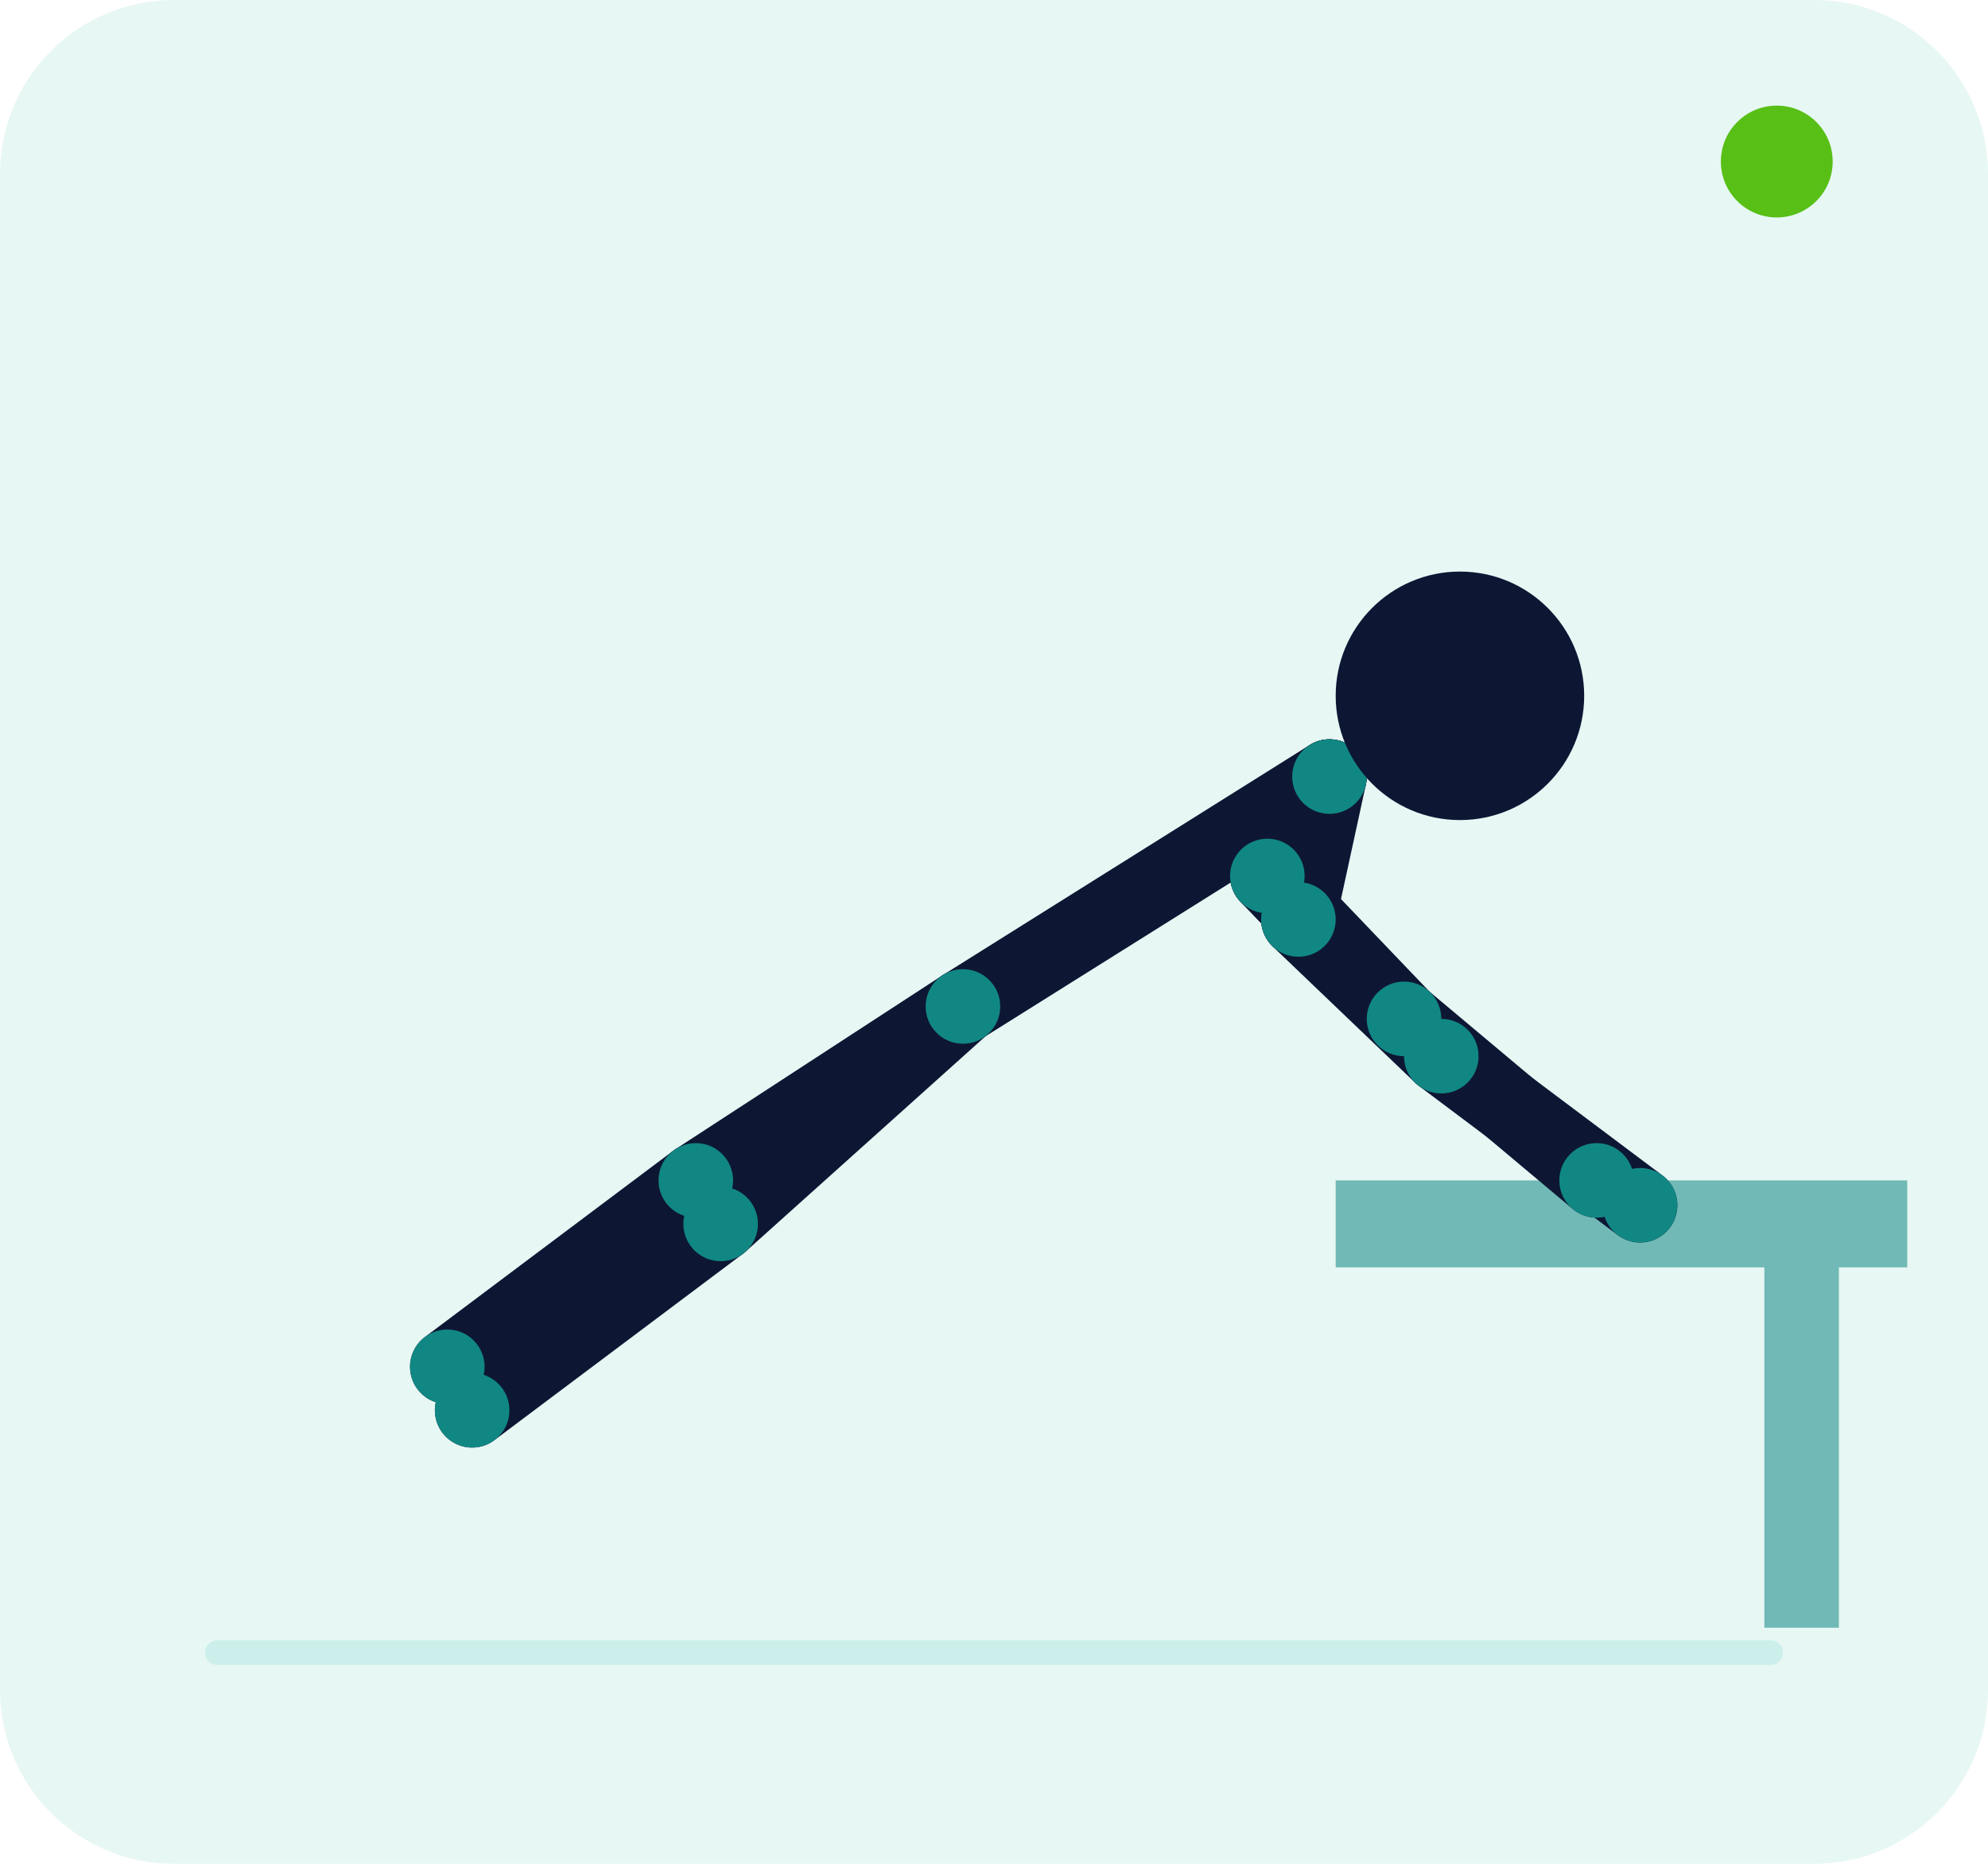
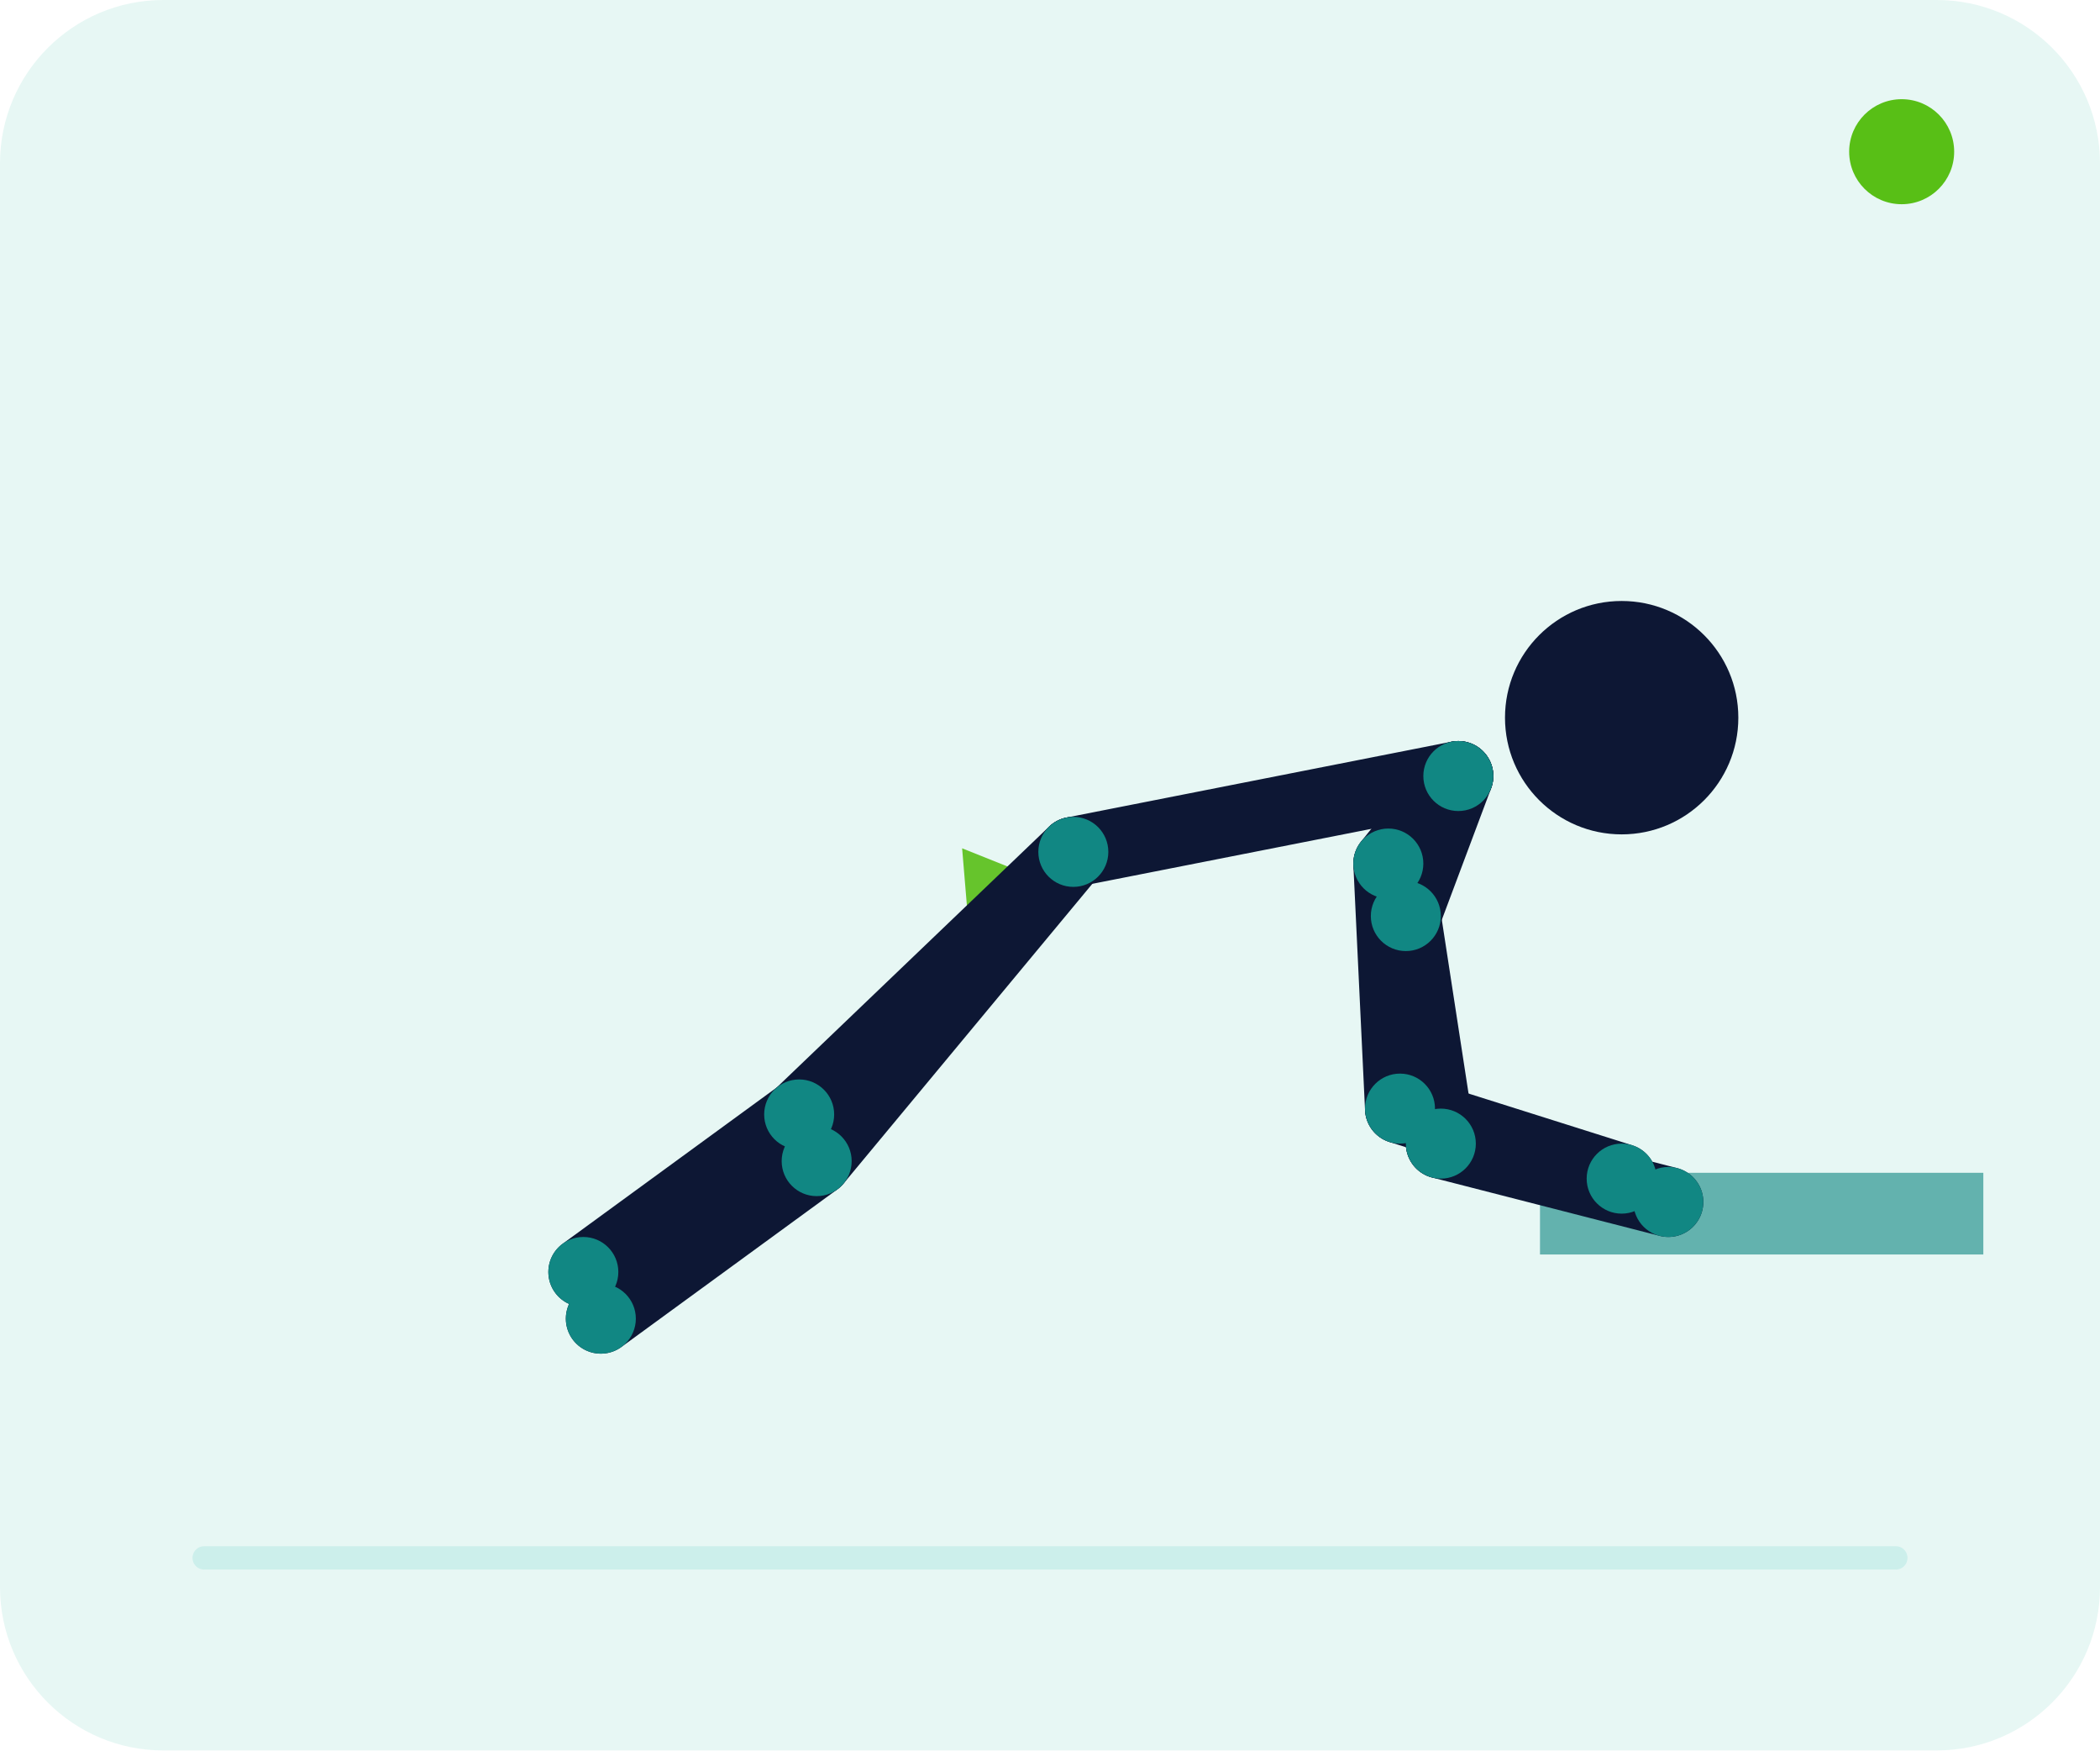
- <svg xmlns="http://www.w3.org/2000/svg" viewBox="0 0 320 300" role="img" aria-labelledby="title desc">
-   <rect width="320" height="300" rx="28" fill="#e7f7f4" />
-   <path d="M35 266h250" stroke="#ccefeb" stroke-width="4" stroke-linecap="round" />
-   <path d="M215 190h92v14h-92zM284 202h12v60h-12z" fill="#118783" opacity=".55" />
+ <svg xmlns="http://www.w3.org/2000/svg" viewBox="0 0 360 300" role="img" aria-labelledby="title desc">
+   <defs>
+     <marker id="arrow" markerWidth="7" markerHeight="7" refX="6" refY="3.5" orient="auto">
+       <path d="M0 0L7 3.5L0 7z" fill="#58bf16" />
+     </marker>
+   </defs>
+   <rect width="360" height="300" rx="28" fill="#e7f7f4" />
+   <path d="M35 267h290" stroke="#ccefeb" stroke-width="4" stroke-linecap="round" />
+   <path d="M184 146 Q176 146 168 166" fill="none" stroke="#58bf16" stroke-width="3" stroke-dasharray="5 5" marker-end="url(#arrow)" opacity=".9" />
+   <path d="M264 201h76v14h-76zM314 215v50" fill="#118783" opacity=".62" />
  <g>
-     <line x1="214" y1="125" x2="204" y2="141" stroke="#0d1734" stroke-width="12" stroke-linecap="round">
-       <animate attributeName="x1" values="214;214;214" dur="2.4s" repeatCount="indefinite" keyTimes="0;.5;1" calcMode="spline" keySplines=".4 0 .2 1;.4 0 .2 1" />
-       <animate attributeName="y1" values="125;125;125" dur="2.4s" repeatCount="indefinite" keyTimes="0;.5;1" calcMode="spline" keySplines=".4 0 .2 1;.4 0 .2 1" />
-       <animate attributeName="x2" values="204;204;204" dur="2.4s" repeatCount="indefinite" keyTimes="0;.5;1" calcMode="spline" keySplines=".4 0 .2 1;.4 0 .2 1" />
-       <animate attributeName="y2" values="141;141;141" dur="2.4s" repeatCount="indefinite" keyTimes="0;.5;1" calcMode="spline" keySplines=".4 0 .2 1;.4 0 .2 1" />
+     <line x1="250" y1="133" x2="238" y2="148" stroke="#0d1734" stroke-width="12" stroke-linecap="round">
+       <animate attributeName="x1" values="250;250;250" dur="2.8s" repeatCount="indefinite" keyTimes="0;.5;1" calcMode="spline" keySplines=".4 0 .2 1;.4 0 .2 1" />
+       <animate attributeName="y1" values="133;133;133" dur="2.8s" repeatCount="indefinite" keyTimes="0;.5;1" calcMode="spline" keySplines=".4 0 .2 1;.4 0 .2 1" />
+       <animate attributeName="x2" values="238;238;238" dur="2.8s" repeatCount="indefinite" keyTimes="0;.5;1" calcMode="spline" keySplines=".4 0 .2 1;.4 0 .2 1" />
+       <animate attributeName="y2" values="148;148;148" dur="2.8s" repeatCount="indefinite" keyTimes="0;.5;1" calcMode="spline" keySplines=".4 0 .2 1;.4 0 .2 1" />
    </line>
-     <line x1="214" y1="125" x2="209" y2="148" stroke="#0d1734" stroke-width="12" stroke-linecap="round">
-       <animate attributeName="x1" values="214;214;214" dur="2.4s" repeatCount="indefinite" keyTimes="0;.5;1" calcMode="spline" keySplines=".4 0 .2 1;.4 0 .2 1" />
-       <animate attributeName="y1" values="125;125;125" dur="2.4s" repeatCount="indefinite" keyTimes="0;.5;1" calcMode="spline" keySplines=".4 0 .2 1;.4 0 .2 1" />
-       <animate attributeName="x2" values="209;209;209" dur="2.4s" repeatCount="indefinite" keyTimes="0;.5;1" calcMode="spline" keySplines=".4 0 .2 1;.4 0 .2 1" />
-       <animate attributeName="y2" values="148;148;148" dur="2.4s" repeatCount="indefinite" keyTimes="0;.5;1" calcMode="spline" keySplines=".4 0 .2 1;.4 0 .2 1" />
+     <line x1="250" y1="133" x2="241" y2="157" stroke="#0d1734" stroke-width="12" stroke-linecap="round">
+       <animate attributeName="x1" values="250;250;250" dur="2.8s" repeatCount="indefinite" keyTimes="0;.5;1" calcMode="spline" keySplines=".4 0 .2 1;.4 0 .2 1" />
+       <animate attributeName="y1" values="133;133;133" dur="2.8s" repeatCount="indefinite" keyTimes="0;.5;1" calcMode="spline" keySplines=".4 0 .2 1;.4 0 .2 1" />
+       <animate attributeName="x2" values="241;241;241" dur="2.8s" repeatCount="indefinite" keyTimes="0;.5;1" calcMode="spline" keySplines=".4 0 .2 1;.4 0 .2 1" />
+       <animate attributeName="y2" values="157;157;157" dur="2.8s" repeatCount="indefinite" keyTimes="0;.5;1" calcMode="spline" keySplines=".4 0 .2 1;.4 0 .2 1" />
    </line>
-     <line x1="214" y1="125" x2="155" y2="162" stroke="#0d1734" stroke-width="12" stroke-linecap="round">
-       <animate attributeName="x1" values="214;214;214" dur="2.4s" repeatCount="indefinite" keyTimes="0;.5;1" calcMode="spline" keySplines=".4 0 .2 1;.4 0 .2 1" />
-       <animate attributeName="y1" values="125;125;125" dur="2.4s" repeatCount="indefinite" keyTimes="0;.5;1" calcMode="spline" keySplines=".4 0 .2 1;.4 0 .2 1" />
-       <animate attributeName="x2" values="155;155;155" dur="2.4s" repeatCount="indefinite" keyTimes="0;.5;1" calcMode="spline" keySplines=".4 0 .2 1;.4 0 .2 1" />
-       <animate attributeName="y2" values="162;162;162" dur="2.4s" repeatCount="indefinite" keyTimes="0;.5;1" calcMode="spline" keySplines=".4 0 .2 1;.4 0 .2 1" />
+     <line x1="250" y1="133" x2="184" y2="146" stroke="#0d1734" stroke-width="12" stroke-linecap="round">
+       <animate attributeName="x1" values="250;250;250" dur="2.8s" repeatCount="indefinite" keyTimes="0;.5;1" calcMode="spline" keySplines=".4 0 .2 1;.4 0 .2 1" />
+       <animate attributeName="y1" values="133;133;133" dur="2.8s" repeatCount="indefinite" keyTimes="0;.5;1" calcMode="spline" keySplines=".4 0 .2 1;.4 0 .2 1" />
+       <animate attributeName="x2" values="184;168;184" dur="2.8s" repeatCount="indefinite" keyTimes="0;.5;1" calcMode="spline" keySplines=".4 0 .2 1;.4 0 .2 1" />
+       <animate attributeName="y2" values="146;166;146" dur="2.8s" repeatCount="indefinite" keyTimes="0;.5;1" calcMode="spline" keySplines=".4 0 .2 1;.4 0 .2 1" />
    </line>
-     <line x1="204" y1="141" x2="226" y2="164" stroke="#0d1734" stroke-width="12" stroke-linecap="round">
-       <animate attributeName="x1" values="204;204;204" dur="2.4s" repeatCount="indefinite" keyTimes="0;.5;1" calcMode="spline" keySplines=".4 0 .2 1;.4 0 .2 1" />
-       <animate attributeName="y1" values="141;141;141" dur="2.4s" repeatCount="indefinite" keyTimes="0;.5;1" calcMode="spline" keySplines=".4 0 .2 1;.4 0 .2 1" />
-       <animate attributeName="x2" values="226;226;226" dur="2.4s" repeatCount="indefinite" keyTimes="0;.5;1" calcMode="spline" keySplines=".4 0 .2 1;.4 0 .2 1" />
-       <animate attributeName="y2" values="164;164;164" dur="2.4s" repeatCount="indefinite" keyTimes="0;.5;1" calcMode="spline" keySplines=".4 0 .2 1;.4 0 .2 1" />
+     <line x1="238" y1="148" x2="240" y2="190" stroke="#0d1734" stroke-width="12" stroke-linecap="round">
+       <animate attributeName="x1" values="238;238;238" dur="2.8s" repeatCount="indefinite" keyTimes="0;.5;1" calcMode="spline" keySplines=".4 0 .2 1;.4 0 .2 1" />
+       <animate attributeName="y1" values="148;148;148" dur="2.8s" repeatCount="indefinite" keyTimes="0;.5;1" calcMode="spline" keySplines=".4 0 .2 1;.4 0 .2 1" />
+       <animate attributeName="x2" values="240;240;240" dur="2.8s" repeatCount="indefinite" keyTimes="0;.5;1" calcMode="spline" keySplines=".4 0 .2 1;.4 0 .2 1" />
+       <animate attributeName="y2" values="190;190;190" dur="2.8s" repeatCount="indefinite" keyTimes="0;.5;1" calcMode="spline" keySplines=".4 0 .2 1;.4 0 .2 1" />
    </line>
-     <line x1="226" y1="164" x2="257" y2="190" stroke="#0d1734" stroke-width="12" stroke-linecap="round">
-       <animate attributeName="x1" values="226;226;226" dur="2.4s" repeatCount="indefinite" keyTimes="0;.5;1" calcMode="spline" keySplines=".4 0 .2 1;.4 0 .2 1" />
-       <animate attributeName="y1" values="164;164;164" dur="2.4s" repeatCount="indefinite" keyTimes="0;.5;1" calcMode="spline" keySplines=".4 0 .2 1;.4 0 .2 1" />
-       <animate attributeName="x2" values="257;257;257" dur="2.4s" repeatCount="indefinite" keyTimes="0;.5;1" calcMode="spline" keySplines=".4 0 .2 1;.4 0 .2 1" />
-       <animate attributeName="y2" values="190;190;190" dur="2.4s" repeatCount="indefinite" keyTimes="0;.5;1" calcMode="spline" keySplines=".4 0 .2 1;.4 0 .2 1" />
+     <line x1="240" y1="190" x2="278" y2="202" stroke="#0d1734" stroke-width="12" stroke-linecap="round">
+       <animate attributeName="x1" values="240;240;240" dur="2.8s" repeatCount="indefinite" keyTimes="0;.5;1" calcMode="spline" keySplines=".4 0 .2 1;.4 0 .2 1" />
+       <animate attributeName="y1" values="190;190;190" dur="2.8s" repeatCount="indefinite" keyTimes="0;.5;1" calcMode="spline" keySplines=".4 0 .2 1;.4 0 .2 1" />
+       <animate attributeName="x2" values="278;278;278" dur="2.8s" repeatCount="indefinite" keyTimes="0;.5;1" calcMode="spline" keySplines=".4 0 .2 1;.4 0 .2 1" />
+       <animate attributeName="y2" values="202;202;202" dur="2.8s" repeatCount="indefinite" keyTimes="0;.5;1" calcMode="spline" keySplines=".4 0 .2 1;.4 0 .2 1" />
    </line>
-     <line x1="209" y1="148" x2="232" y2="170" stroke="#0d1734" stroke-width="12" stroke-linecap="round">
-       <animate attributeName="x1" values="209;209;209" dur="2.4s" repeatCount="indefinite" keyTimes="0;.5;1" calcMode="spline" keySplines=".4 0 .2 1;.4 0 .2 1" />
-       <animate attributeName="y1" values="148;148;148" dur="2.4s" repeatCount="indefinite" keyTimes="0;.5;1" calcMode="spline" keySplines=".4 0 .2 1;.4 0 .2 1" />
-       <animate attributeName="x2" values="232;232;232" dur="2.4s" repeatCount="indefinite" keyTimes="0;.5;1" calcMode="spline" keySplines=".4 0 .2 1;.4 0 .2 1" />
-       <animate attributeName="y2" values="170;170;170" dur="2.4s" repeatCount="indefinite" keyTimes="0;.5;1" calcMode="spline" keySplines=".4 0 .2 1;.4 0 .2 1" />
+     <line x1="241" y1="157" x2="247" y2="196" stroke="#0d1734" stroke-width="12" stroke-linecap="round">
+       <animate attributeName="x1" values="241;241;241" dur="2.8s" repeatCount="indefinite" keyTimes="0;.5;1" calcMode="spline" keySplines=".4 0 .2 1;.4 0 .2 1" />
+       <animate attributeName="y1" values="157;157;157" dur="2.8s" repeatCount="indefinite" keyTimes="0;.5;1" calcMode="spline" keySplines=".4 0 .2 1;.4 0 .2 1" />
+       <animate attributeName="x2" values="247;247;247" dur="2.8s" repeatCount="indefinite" keyTimes="0;.5;1" calcMode="spline" keySplines=".4 0 .2 1;.4 0 .2 1" />
+       <animate attributeName="y2" values="196;196;196" dur="2.8s" repeatCount="indefinite" keyTimes="0;.5;1" calcMode="spline" keySplines=".4 0 .2 1;.4 0 .2 1" />
    </line>
-     <line x1="232" y1="170" x2="264" y2="194" stroke="#0d1734" stroke-width="12" stroke-linecap="round">
-       <animate attributeName="x1" values="232;232;232" dur="2.4s" repeatCount="indefinite" keyTimes="0;.5;1" calcMode="spline" keySplines=".4 0 .2 1;.4 0 .2 1" />
-       <animate attributeName="y1" values="170;170;170" dur="2.4s" repeatCount="indefinite" keyTimes="0;.5;1" calcMode="spline" keySplines=".4 0 .2 1;.4 0 .2 1" />
-       <animate attributeName="x2" values="264;264;264" dur="2.4s" repeatCount="indefinite" keyTimes="0;.5;1" calcMode="spline" keySplines=".4 0 .2 1;.4 0 .2 1" />
-       <animate attributeName="y2" values="194;194;194" dur="2.4s" repeatCount="indefinite" keyTimes="0;.5;1" calcMode="spline" keySplines=".4 0 .2 1;.4 0 .2 1" />
+     <line x1="247" y1="196" x2="286" y2="206" stroke="#0d1734" stroke-width="12" stroke-linecap="round">
+       <animate attributeName="x1" values="247;247;247" dur="2.8s" repeatCount="indefinite" keyTimes="0;.5;1" calcMode="spline" keySplines=".4 0 .2 1;.4 0 .2 1" />
+       <animate attributeName="y1" values="196;196;196" dur="2.8s" repeatCount="indefinite" keyTimes="0;.5;1" calcMode="spline" keySplines=".4 0 .2 1;.4 0 .2 1" />
+       <animate attributeName="x2" values="286;286;286" dur="2.8s" repeatCount="indefinite" keyTimes="0;.5;1" calcMode="spline" keySplines=".4 0 .2 1;.4 0 .2 1" />
+       <animate attributeName="y2" values="206;206;206" dur="2.8s" repeatCount="indefinite" keyTimes="0;.5;1" calcMode="spline" keySplines=".4 0 .2 1;.4 0 .2 1" />
    </line>
-     <line x1="155" y1="162" x2="112" y2="190" stroke="#0d1734" stroke-width="12" stroke-linecap="round">
-       <animate attributeName="x1" values="155;155;155" dur="2.4s" repeatCount="indefinite" keyTimes="0;.5;1" calcMode="spline" keySplines=".4 0 .2 1;.4 0 .2 1" />
-       <animate attributeName="y1" values="162;162;162" dur="2.4s" repeatCount="indefinite" keyTimes="0;.5;1" calcMode="spline" keySplines=".4 0 .2 1;.4 0 .2 1" />
-       <animate attributeName="x2" values="112;112;112" dur="2.4s" repeatCount="indefinite" keyTimes="0;.5;1" calcMode="spline" keySplines=".4 0 .2 1;.4 0 .2 1" />
-       <animate attributeName="y2" values="190;190;190" dur="2.4s" repeatCount="indefinite" keyTimes="0;.5;1" calcMode="spline" keySplines=".4 0 .2 1;.4 0 .2 1" />
+     <line x1="184" y1="146" x2="137" y2="191" stroke="#0d1734" stroke-width="12" stroke-linecap="round">
+       <animate attributeName="x1" values="184;168;184" dur="2.8s" repeatCount="indefinite" keyTimes="0;.5;1" calcMode="spline" keySplines=".4 0 .2 1;.4 0 .2 1" />
+       <animate attributeName="y1" values="146;166;146" dur="2.8s" repeatCount="indefinite" keyTimes="0;.5;1" calcMode="spline" keySplines=".4 0 .2 1;.4 0 .2 1" />
+       <animate attributeName="x2" values="137;119;137" dur="2.8s" repeatCount="indefinite" keyTimes="0;.5;1" calcMode="spline" keySplines=".4 0 .2 1;.4 0 .2 1" />
+       <animate attributeName="y2" values="191;187;191" dur="2.8s" repeatCount="indefinite" keyTimes="0;.5;1" calcMode="spline" keySplines=".4 0 .2 1;.4 0 .2 1" />
    </line>
-     <line x1="112" y1="190" x2="72" y2="220" stroke="#0d1734" stroke-width="12" stroke-linecap="round">
-       <animate attributeName="x1" values="112;112;112" dur="2.4s" repeatCount="indefinite" keyTimes="0;.5;1" calcMode="spline" keySplines=".4 0 .2 1;.4 0 .2 1" />
-       <animate attributeName="y1" values="190;190;190" dur="2.4s" repeatCount="indefinite" keyTimes="0;.5;1" calcMode="spline" keySplines=".4 0 .2 1;.4 0 .2 1" />
-       <animate attributeName="x2" values="72;72;72" dur="2.4s" repeatCount="indefinite" keyTimes="0;.5;1" calcMode="spline" keySplines=".4 0 .2 1;.4 0 .2 1" />
-       <animate attributeName="y2" values="220;220;220" dur="2.4s" repeatCount="indefinite" keyTimes="0;.5;1" calcMode="spline" keySplines=".4 0 .2 1;.4 0 .2 1" />
+     <line x1="137" y1="191" x2="100" y2="218" stroke="#0d1734" stroke-width="12" stroke-linecap="round">
+       <animate attributeName="x1" values="137;119;137" dur="2.8s" repeatCount="indefinite" keyTimes="0;.5;1" calcMode="spline" keySplines=".4 0 .2 1;.4 0 .2 1" />
+       <animate attributeName="y1" values="191;187;191" dur="2.8s" repeatCount="indefinite" keyTimes="0;.5;1" calcMode="spline" keySplines=".4 0 .2 1;.4 0 .2 1" />
+       <animate attributeName="x2" values="100;70;100" dur="2.8s" repeatCount="indefinite" keyTimes="0;.5;1" calcMode="spline" keySplines=".4 0 .2 1;.4 0 .2 1" />
+       <animate attributeName="y2" values="218;210;218" dur="2.8s" repeatCount="indefinite" keyTimes="0;.5;1" calcMode="spline" keySplines=".4 0 .2 1;.4 0 .2 1" />
    </line>
-     <line x1="155" y1="162" x2="116" y2="197" stroke="#0d1734" stroke-width="12" stroke-linecap="round">
-       <animate attributeName="x1" values="155;155;155" dur="2.4s" repeatCount="indefinite" keyTimes="0;.5;1" calcMode="spline" keySplines=".4 0 .2 1;.4 0 .2 1" />
-       <animate attributeName="y1" values="162;162;162" dur="2.4s" repeatCount="indefinite" keyTimes="0;.5;1" calcMode="spline" keySplines=".4 0 .2 1;.4 0 .2 1" />
-       <animate attributeName="x2" values="116;116;116" dur="2.4s" repeatCount="indefinite" keyTimes="0;.5;1" calcMode="spline" keySplines=".4 0 .2 1;.4 0 .2 1" />
-       <animate attributeName="y2" values="197;197;197" dur="2.4s" repeatCount="indefinite" keyTimes="0;.5;1" calcMode="spline" keySplines=".4 0 .2 1;.4 0 .2 1" />
+     <line x1="184" y1="146" x2="140" y2="199" stroke="#0d1734" stroke-width="12" stroke-linecap="round">
+       <animate attributeName="x1" values="184;168;184" dur="2.8s" repeatCount="indefinite" keyTimes="0;.5;1" calcMode="spline" keySplines=".4 0 .2 1;.4 0 .2 1" />
+       <animate attributeName="y1" values="146;166;146" dur="2.8s" repeatCount="indefinite" keyTimes="0;.5;1" calcMode="spline" keySplines=".4 0 .2 1;.4 0 .2 1" />
+       <animate attributeName="x2" values="140;120;140" dur="2.8s" repeatCount="indefinite" keyTimes="0;.5;1" calcMode="spline" keySplines=".4 0 .2 1;.4 0 .2 1" />
+       <animate attributeName="y2" values="199;195;199" dur="2.8s" repeatCount="indefinite" keyTimes="0;.5;1" calcMode="spline" keySplines=".4 0 .2 1;.4 0 .2 1" />
    </line>
-     <line x1="116" y1="197" x2="76" y2="227" stroke="#0d1734" stroke-width="12" stroke-linecap="round">
-       <animate attributeName="x1" values="116;116;116" dur="2.4s" repeatCount="indefinite" keyTimes="0;.5;1" calcMode="spline" keySplines=".4 0 .2 1;.4 0 .2 1" />
-       <animate attributeName="y1" values="197;197;197" dur="2.4s" repeatCount="indefinite" keyTimes="0;.5;1" calcMode="spline" keySplines=".4 0 .2 1;.4 0 .2 1" />
-       <animate attributeName="x2" values="76;76;76" dur="2.4s" repeatCount="indefinite" keyTimes="0;.5;1" calcMode="spline" keySplines=".4 0 .2 1;.4 0 .2 1" />
-       <animate attributeName="y2" values="227;227;227" dur="2.4s" repeatCount="indefinite" keyTimes="0;.5;1" calcMode="spline" keySplines=".4 0 .2 1;.4 0 .2 1" />
+     <line x1="140" y1="199" x2="103" y2="226" stroke="#0d1734" stroke-width="12" stroke-linecap="round">
+       <animate attributeName="x1" values="140;120;140" dur="2.8s" repeatCount="indefinite" keyTimes="0;.5;1" calcMode="spline" keySplines=".4 0 .2 1;.4 0 .2 1" />
+       <animate attributeName="y1" values="199;195;199" dur="2.8s" repeatCount="indefinite" keyTimes="0;.5;1" calcMode="spline" keySplines=".4 0 .2 1;.4 0 .2 1" />
+       <animate attributeName="x2" values="103;73;103" dur="2.8s" repeatCount="indefinite" keyTimes="0;.5;1" calcMode="spline" keySplines=".4 0 .2 1;.4 0 .2 1" />
+       <animate attributeName="y2" values="226;219;226" dur="2.8s" repeatCount="indefinite" keyTimes="0;.5;1" calcMode="spline" keySplines=".4 0 .2 1;.4 0 .2 1" />
    </line>
-     <circle cx="214" cy="125" r="6" fill="#118783">
-       <animate attributeName="cx" values="214;214;214" dur="2.4s" repeatCount="indefinite" keyTimes="0;.5;1" calcMode="spline" keySplines=".4 0 .2 1;.4 0 .2 1" />
-       <animate attributeName="cy" values="125;125;125" dur="2.4s" repeatCount="indefinite" keyTimes="0;.5;1" calcMode="spline" keySplines=".4 0 .2 1;.4 0 .2 1" />
+     <circle cx="250" cy="133" r="6" fill="#118783">
+       <animate attributeName="cx" values="250;250;250" dur="2.8s" repeatCount="indefinite" keyTimes="0;.5;1" calcMode="spline" keySplines=".4 0 .2 1;.4 0 .2 1" />
+       <animate attributeName="cy" values="133;133;133" dur="2.8s" repeatCount="indefinite" keyTimes="0;.5;1" calcMode="spline" keySplines=".4 0 .2 1;.4 0 .2 1" />
    </circle>
-     <circle cx="155" cy="162" r="6" fill="#118783">
-       <animate attributeName="cx" values="155;155;155" dur="2.4s" repeatCount="indefinite" keyTimes="0;.5;1" calcMode="spline" keySplines=".4 0 .2 1;.4 0 .2 1" />
-       <animate attributeName="cy" values="162;162;162" dur="2.4s" repeatCount="indefinite" keyTimes="0;.5;1" calcMode="spline" keySplines=".4 0 .2 1;.4 0 .2 1" />
+     <circle cx="184" cy="146" r="6" fill="#118783">
+       <animate attributeName="cx" values="184;168;184" dur="2.8s" repeatCount="indefinite" keyTimes="0;.5;1" calcMode="spline" keySplines=".4 0 .2 1;.4 0 .2 1" />
+       <animate attributeName="cy" values="146;166;146" dur="2.8s" repeatCount="indefinite" keyTimes="0;.5;1" calcMode="spline" keySplines=".4 0 .2 1;.4 0 .2 1" />
    </circle>
-     <circle cx="204" cy="141" r="6" fill="#118783">
-       <animate attributeName="cx" values="204;204;204" dur="2.4s" repeatCount="indefinite" keyTimes="0;.5;1" calcMode="spline" keySplines=".4 0 .2 1;.4 0 .2 1" />
-       <animate attributeName="cy" values="141;141;141" dur="2.4s" repeatCount="indefinite" keyTimes="0;.5;1" calcMode="spline" keySplines=".4 0 .2 1;.4 0 .2 1" />
+     <circle cx="238" cy="148" r="6" fill="#118783">
+       <animate attributeName="cx" values="238;238;238" dur="2.8s" repeatCount="indefinite" keyTimes="0;.5;1" calcMode="spline" keySplines=".4 0 .2 1;.4 0 .2 1" />
+       <animate attributeName="cy" values="148;148;148" dur="2.8s" repeatCount="indefinite" keyTimes="0;.5;1" calcMode="spline" keySplines=".4 0 .2 1;.4 0 .2 1" />
    </circle>
-     <circle cx="209" cy="148" r="6" fill="#118783">
-       <animate attributeName="cx" values="209;209;209" dur="2.4s" repeatCount="indefinite" keyTimes="0;.5;1" calcMode="spline" keySplines=".4 0 .2 1;.4 0 .2 1" />
-       <animate attributeName="cy" values="148;148;148" dur="2.4s" repeatCount="indefinite" keyTimes="0;.5;1" calcMode="spline" keySplines=".4 0 .2 1;.4 0 .2 1" />
+     <circle cx="241" cy="157" r="6" fill="#118783">
+       <animate attributeName="cx" values="241;241;241" dur="2.8s" repeatCount="indefinite" keyTimes="0;.5;1" calcMode="spline" keySplines=".4 0 .2 1;.4 0 .2 1" />
+       <animate attributeName="cy" values="157;157;157" dur="2.8s" repeatCount="indefinite" keyTimes="0;.5;1" calcMode="spline" keySplines=".4 0 .2 1;.4 0 .2 1" />
    </circle>
-     <circle cx="226" cy="164" r="6" fill="#118783">
-       <animate attributeName="cx" values="226;226;226" dur="2.4s" repeatCount="indefinite" keyTimes="0;.5;1" calcMode="spline" keySplines=".4 0 .2 1;.4 0 .2 1" />
-       <animate attributeName="cy" values="164;164;164" dur="2.4s" repeatCount="indefinite" keyTimes="0;.5;1" calcMode="spline" keySplines=".4 0 .2 1;.4 0 .2 1" />
+     <circle cx="240" cy="190" r="6" fill="#118783">
+       <animate attributeName="cx" values="240;240;240" dur="2.8s" repeatCount="indefinite" keyTimes="0;.5;1" calcMode="spline" keySplines=".4 0 .2 1;.4 0 .2 1" />
+       <animate attributeName="cy" values="190;190;190" dur="2.8s" repeatCount="indefinite" keyTimes="0;.5;1" calcMode="spline" keySplines=".4 0 .2 1;.4 0 .2 1" />
    </circle>
-     <circle cx="232" cy="170" r="6" fill="#118783">
-       <animate attributeName="cx" values="232;232;232" dur="2.4s" repeatCount="indefinite" keyTimes="0;.5;1" calcMode="spline" keySplines=".4 0 .2 1;.4 0 .2 1" />
-       <animate attributeName="cy" values="170;170;170" dur="2.4s" repeatCount="indefinite" keyTimes="0;.5;1" calcMode="spline" keySplines=".4 0 .2 1;.4 0 .2 1" />
+     <circle cx="247" cy="196" r="6" fill="#118783">
+       <animate attributeName="cx" values="247;247;247" dur="2.8s" repeatCount="indefinite" keyTimes="0;.5;1" calcMode="spline" keySplines=".4 0 .2 1;.4 0 .2 1" />
+       <animate attributeName="cy" values="196;196;196" dur="2.8s" repeatCount="indefinite" keyTimes="0;.5;1" calcMode="spline" keySplines=".4 0 .2 1;.4 0 .2 1" />
    </circle>
-     <circle cx="257" cy="190" r="6" fill="#118783">
-       <animate attributeName="cx" values="257;257;257" dur="2.4s" repeatCount="indefinite" keyTimes="0;.5;1" calcMode="spline" keySplines=".4 0 .2 1;.4 0 .2 1" />
-       <animate attributeName="cy" values="190;190;190" dur="2.4s" repeatCount="indefinite" keyTimes="0;.5;1" calcMode="spline" keySplines=".4 0 .2 1;.4 0 .2 1" />
+     <circle cx="278" cy="202" r="6" fill="#118783">
+       <animate attributeName="cx" values="278;278;278" dur="2.8s" repeatCount="indefinite" keyTimes="0;.5;1" calcMode="spline" keySplines=".4 0 .2 1;.4 0 .2 1" />
+       <animate attributeName="cy" values="202;202;202" dur="2.8s" repeatCount="indefinite" keyTimes="0;.5;1" calcMode="spline" keySplines=".4 0 .2 1;.4 0 .2 1" />
    </circle>
-     <circle cx="264" cy="194" r="6" fill="#118783">
-       <animate attributeName="cx" values="264;264;264" dur="2.4s" repeatCount="indefinite" keyTimes="0;.5;1" calcMode="spline" keySplines=".4 0 .2 1;.4 0 .2 1" />
-       <animate attributeName="cy" values="194;194;194" dur="2.4s" repeatCount="indefinite" keyTimes="0;.5;1" calcMode="spline" keySplines=".4 0 .2 1;.4 0 .2 1" />
+     <circle cx="286" cy="206" r="6" fill="#118783">
+       <animate attributeName="cx" values="286;286;286" dur="2.8s" repeatCount="indefinite" keyTimes="0;.5;1" calcMode="spline" keySplines=".4 0 .2 1;.4 0 .2 1" />
+       <animate attributeName="cy" values="206;206;206" dur="2.8s" repeatCount="indefinite" keyTimes="0;.5;1" calcMode="spline" keySplines=".4 0 .2 1;.4 0 .2 1" />
    </circle>
-     <circle cx="112" cy="190" r="6" fill="#118783">
-       <animate attributeName="cx" values="112;112;112" dur="2.4s" repeatCount="indefinite" keyTimes="0;.5;1" calcMode="spline" keySplines=".4 0 .2 1;.4 0 .2 1" />
-       <animate attributeName="cy" values="190;190;190" dur="2.4s" repeatCount="indefinite" keyTimes="0;.5;1" calcMode="spline" keySplines=".4 0 .2 1;.4 0 .2 1" />
+     <circle cx="137" cy="191" r="6" fill="#118783">
+       <animate attributeName="cx" values="137;119;137" dur="2.8s" repeatCount="indefinite" keyTimes="0;.5;1" calcMode="spline" keySplines=".4 0 .2 1;.4 0 .2 1" />
+       <animate attributeName="cy" values="191;187;191" dur="2.8s" repeatCount="indefinite" keyTimes="0;.5;1" calcMode="spline" keySplines=".4 0 .2 1;.4 0 .2 1" />
    </circle>
-     <circle cx="116" cy="197" r="6" fill="#118783">
-       <animate attributeName="cx" values="116;116;116" dur="2.4s" repeatCount="indefinite" keyTimes="0;.5;1" calcMode="spline" keySplines=".4 0 .2 1;.4 0 .2 1" />
-       <animate attributeName="cy" values="197;197;197" dur="2.4s" repeatCount="indefinite" keyTimes="0;.5;1" calcMode="spline" keySplines=".4 0 .2 1;.4 0 .2 1" />
+     <circle cx="140" cy="199" r="6" fill="#118783">
+       <animate attributeName="cx" values="140;120;140" dur="2.8s" repeatCount="indefinite" keyTimes="0;.5;1" calcMode="spline" keySplines=".4 0 .2 1;.4 0 .2 1" />
+       <animate attributeName="cy" values="199;195;199" dur="2.8s" repeatCount="indefinite" keyTimes="0;.5;1" calcMode="spline" keySplines=".4 0 .2 1;.4 0 .2 1" />
    </circle>
-     <circle cx="72" cy="220" r="6" fill="#118783">
-       <animate attributeName="cx" values="72;72;72" dur="2.4s" repeatCount="indefinite" keyTimes="0;.5;1" calcMode="spline" keySplines=".4 0 .2 1;.4 0 .2 1" />
-       <animate attributeName="cy" values="220;220;220" dur="2.4s" repeatCount="indefinite" keyTimes="0;.5;1" calcMode="spline" keySplines=".4 0 .2 1;.4 0 .2 1" />
+     <circle cx="100" cy="218" r="6" fill="#118783">
+       <animate attributeName="cx" values="100;70;100" dur="2.8s" repeatCount="indefinite" keyTimes="0;.5;1" calcMode="spline" keySplines=".4 0 .2 1;.4 0 .2 1" />
+       <animate attributeName="cy" values="218;210;218" dur="2.8s" repeatCount="indefinite" keyTimes="0;.5;1" calcMode="spline" keySplines=".4 0 .2 1;.4 0 .2 1" />
    </circle>
-     <circle cx="76" cy="227" r="6" fill="#118783">
-       <animate attributeName="cx" values="76;76;76" dur="2.4s" repeatCount="indefinite" keyTimes="0;.5;1" calcMode="spline" keySplines=".4 0 .2 1;.4 0 .2 1" />
-       <animate attributeName="cy" values="227;227;227" dur="2.4s" repeatCount="indefinite" keyTimes="0;.5;1" calcMode="spline" keySplines=".4 0 .2 1;.4 0 .2 1" />
+     <circle cx="103" cy="226" r="6" fill="#118783">
+       <animate attributeName="cx" values="103;73;103" dur="2.8s" repeatCount="indefinite" keyTimes="0;.5;1" calcMode="spline" keySplines=".4 0 .2 1;.4 0 .2 1" />
+       <animate attributeName="cy" values="226;219;226" dur="2.8s" repeatCount="indefinite" keyTimes="0;.5;1" calcMode="spline" keySplines=".4 0 .2 1;.4 0 .2 1" />
    </circle>
-     <circle cx="235" cy="112" r="20" fill="#0d1734">
-       <animate attributeName="cx" values="235;235;235" dur="2.4s" repeatCount="indefinite" keyTimes="0;.5;1" calcMode="spline" keySplines=".4 0 .2 1;.4 0 .2 1" />
-       <animate attributeName="cy" values="112;112;112" dur="2.4s" repeatCount="indefinite" keyTimes="0;.5;1" calcMode="spline" keySplines=".4 0 .2 1;.4 0 .2 1" />
+     <circle cx="278" cy="123" r="20" fill="#0d1734">
+       <animate attributeName="cx" values="278;278;278" dur="2.8s" repeatCount="indefinite" keyTimes="0;.5;1" calcMode="spline" keySplines=".4 0 .2 1;.4 0 .2 1" />
+       <animate attributeName="cy" values="123;123;123" dur="2.8s" repeatCount="indefinite" keyTimes="0;.5;1" calcMode="spline" keySplines=".4 0 .2 1;.4 0 .2 1" />
    </circle>
  </g>
-   <circle cx="286" cy="26" r="9" fill="#58bf16">
-     <animate attributeName="opacity" values=".35;1;.35" dur="2.4s" repeatCount="indefinite" />
+   <circle cx="326" cy="26" r="9" fill="#58bf16">
+     <animate attributeName="opacity" values=".35;1;.35" dur="2.8s" repeatCount="indefinite" />
  </circle>
</svg>
